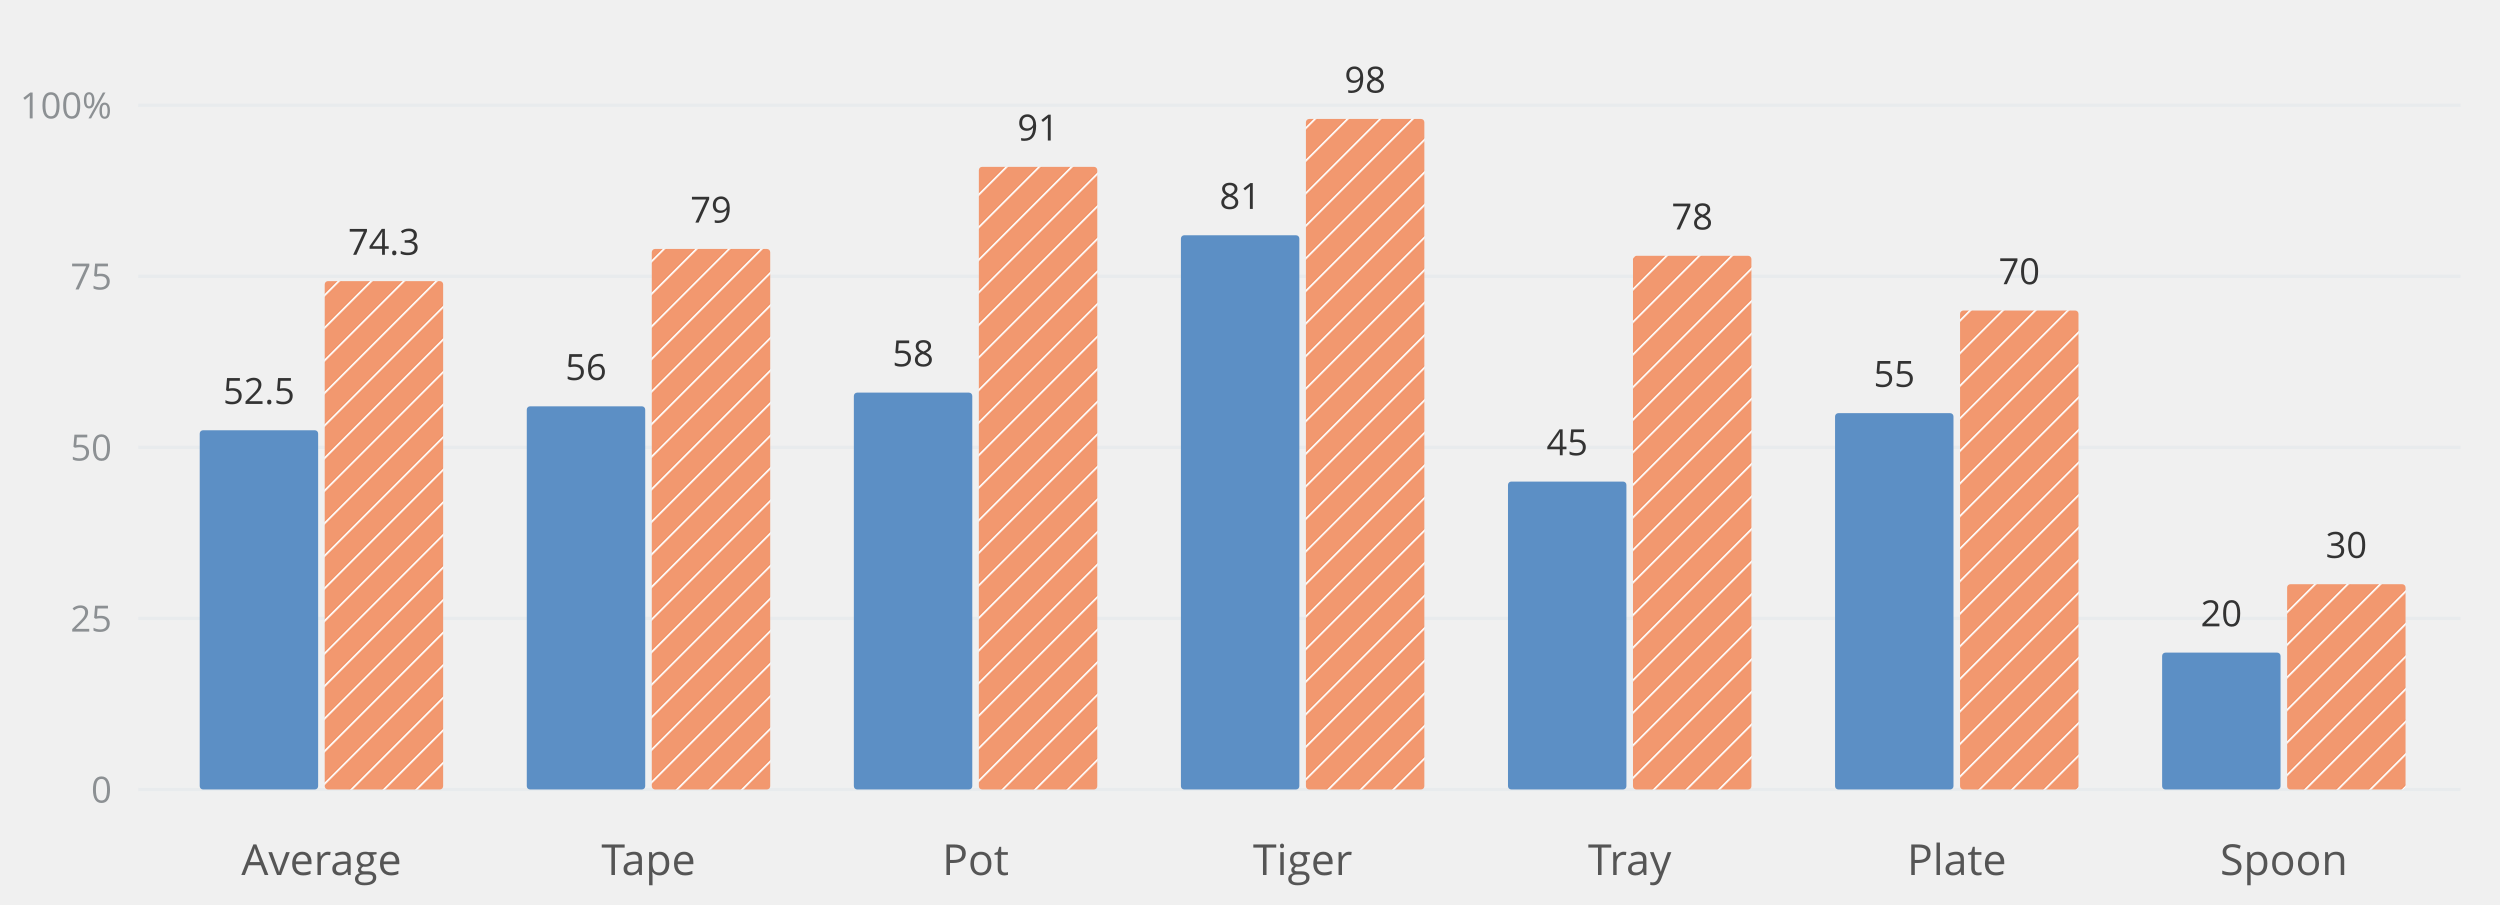
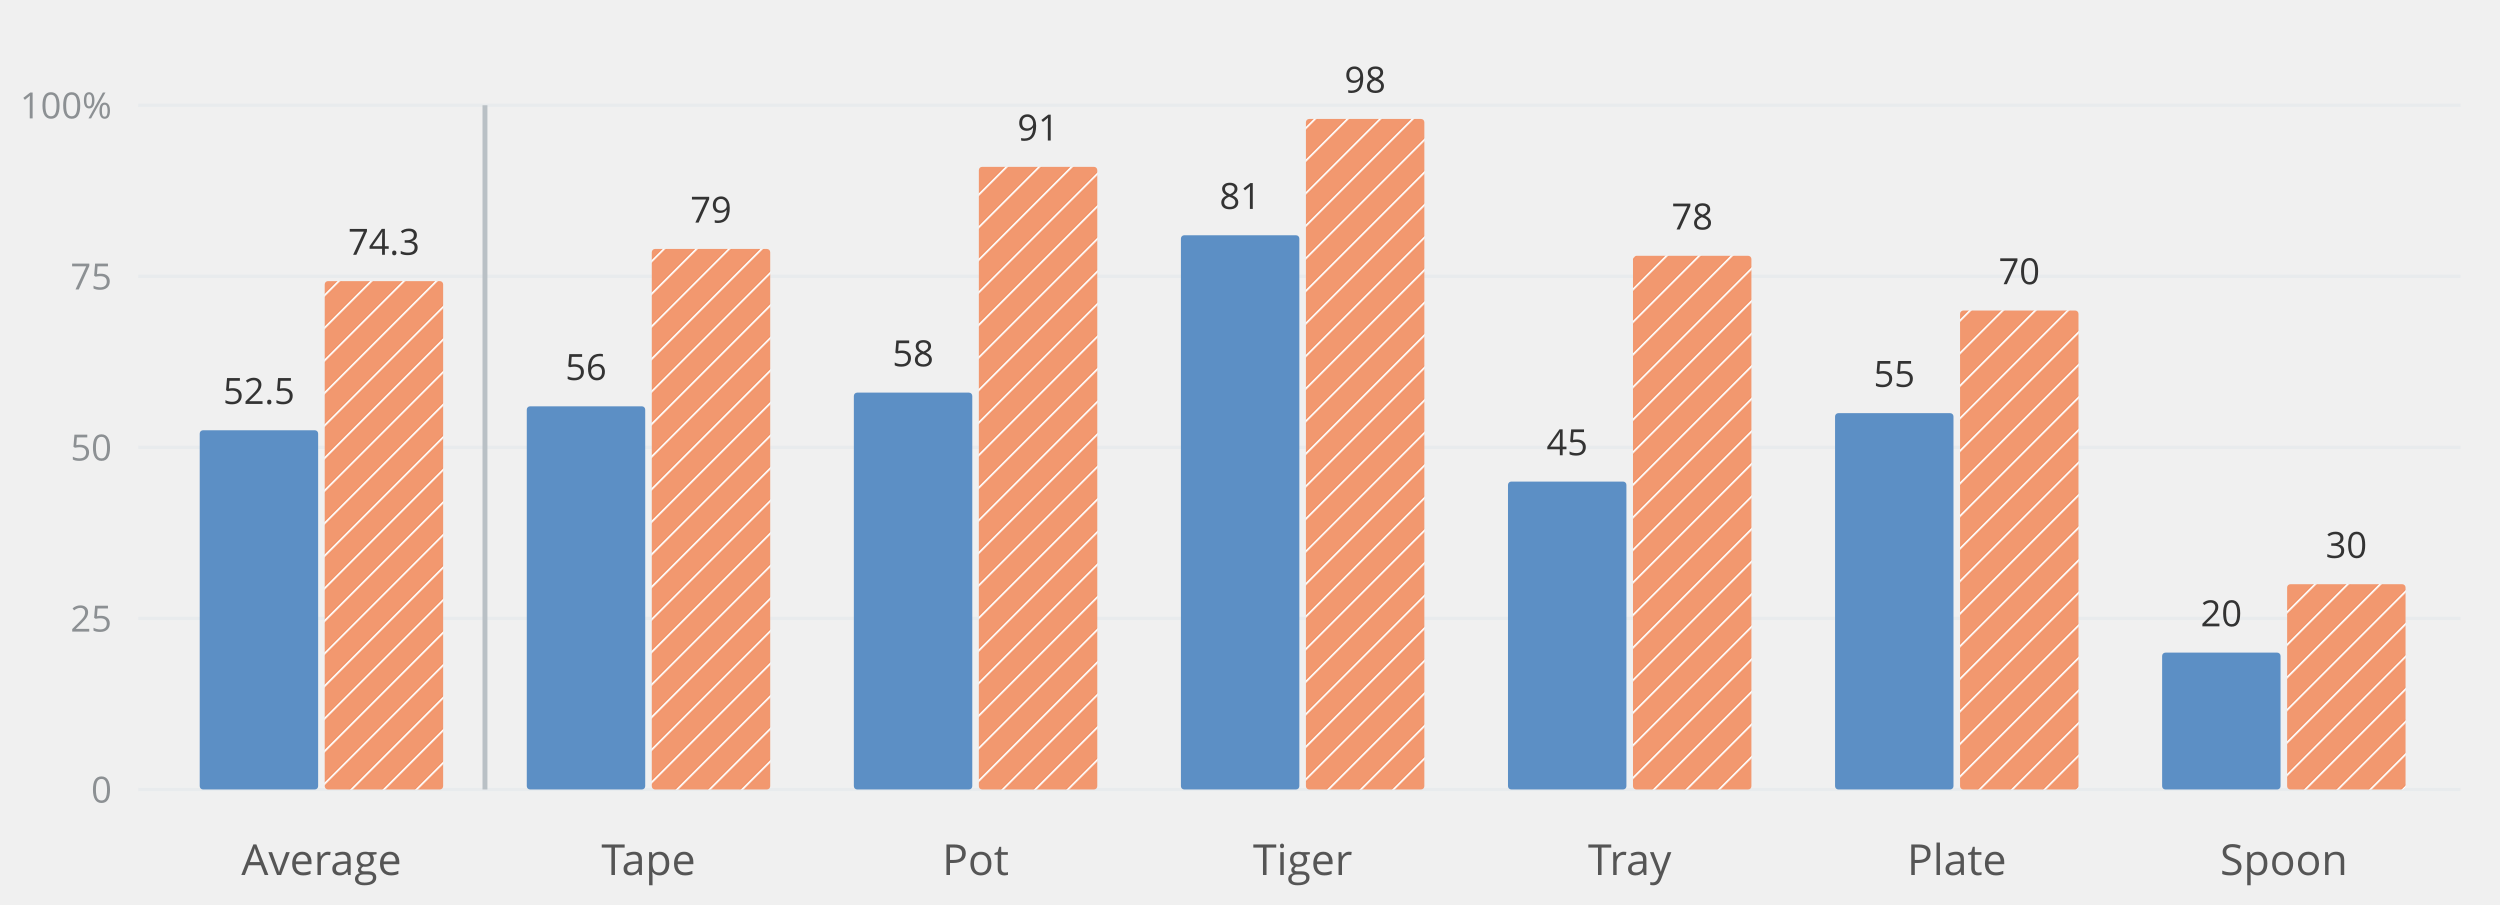
<svg xmlns="http://www.w3.org/2000/svg" width="760" height="275" viewBox="0 0 760 275" role="img" aria-labelledby="title desc">
  <defs>
    <pattern id="hatch" width="7" height="7" patternUnits="userSpaceOnUse" patternTransform="rotate(45)">
      <rect width="7" height="7" fill="#f2986f" />
      <path d="M0 0V7" stroke="#fff" stroke-width="1" />
    </pattern>
  </defs>
  <style>text{font-family:"Avenir Next",Avenir,"Open Sans",sans-serif;fill:#555;font-size:13px}.tick{fill:#8c9093;font-size:11px}.value{fill:#333;font-size:11px}.grid{stroke:#e8ebed;stroke-width:1}</style>
  <line class="grid" x1="42" x2="748" y1="240.0" y2="240.0" />
  <text class="tick" x="34" y="244.0" text-anchor="end">0</text>
  <line class="grid" x1="42" x2="748" y1="188.0" y2="188.0" />
  <text class="tick" x="34" y="192.0" text-anchor="end">25</text>
  <line class="grid" x1="42" x2="748" y1="136.0" y2="136.0" />
  <text class="tick" x="34" y="140.0" text-anchor="end">50</text>
  <line class="grid" x1="42" x2="748" y1="84.0" y2="84.0" />
  <text class="tick" x="34" y="88.0" text-anchor="end">75</text>
  <line class="grid" x1="42" x2="748" y1="32.0" y2="32.0" />
  <text class="tick" x="34" y="36.0" text-anchor="end">100%</text>
+   <line class="rp-divider" x1="147.429" x2="147.429" y1="32" y2="240" stroke="#b9c0c5" stroke-width="1.5" />
  <rect x="60.714" y="130.8" width="36" height="109.2" rx="1" fill="#5c8fc5" />
  <text class="value" x="78.714" y="122.8" text-anchor="middle">52.5</text>
  <rect x="98.714" y="85.456" width="36" height="154.544" rx="1" fill="url(#hatch)" />
  <text class="value" x="116.714" y="77.456" text-anchor="middle">74.3</text>
  <text x="97.714" y="266" text-anchor="middle">Average</text>
  <rect x="160.143" y="123.52" width="36" height="116.48" rx="1" fill="#5c8fc5" />
  <text class="value" x="178.143" y="115.52" text-anchor="middle">56</text>
  <rect x="198.143" y="75.68" width="36" height="164.32" rx="1" fill="url(#hatch)" />
  <text class="value" x="216.143" y="67.68" text-anchor="middle">79</text>
  <text x="197.143" y="266" text-anchor="middle">Tape</text>
  <rect x="259.571" y="119.36" width="36" height="120.64" rx="1" fill="#5c8fc5" />
  <text class="value" x="277.571" y="111.36" text-anchor="middle">58</text>
  <rect x="297.571" y="50.72" width="36" height="189.28" rx="1" fill="url(#hatch)" />
  <text class="value" x="315.571" y="42.72" text-anchor="middle">91</text>
  <text x="296.571" y="266" text-anchor="middle">Pot</text>
  <rect x="359.0" y="71.52" width="36" height="168.48" rx="1" fill="#5c8fc5" />
  <text class="value" x="377.0" y="63.52" text-anchor="middle">81</text>
  <rect x="397.0" y="36.16" width="36" height="203.84" rx="1" fill="url(#hatch)" />
  <text class="value" x="415.0" y="28.16" text-anchor="middle">98</text>
  <text x="396.0" y="266" text-anchor="middle">Tiger</text>
  <rect x="458.429" y="146.4" width="36" height="93.6" rx="1" fill="#5c8fc5" />
  <text class="value" x="476.429" y="138.4" text-anchor="middle">45</text>
  <rect x="496.429" y="77.76" width="36" height="162.24" rx="1" fill="url(#hatch)" />
  <text class="value" x="514.429" y="69.76" text-anchor="middle">78</text>
  <text x="495.429" y="266" text-anchor="middle">Tray</text>
  <rect x="557.857" y="125.6" width="36" height="114.4" rx="1" fill="#5c8fc5" />
  <text class="value" x="575.857" y="117.6" text-anchor="middle">55</text>
  <rect x="595.857" y="94.4" width="36" height="145.6" rx="1" fill="url(#hatch)" />
  <text class="value" x="613.857" y="86.4" text-anchor="middle">70</text>
  <text x="594.857" y="266" text-anchor="middle">Plate</text>
  <rect x="657.286" y="198.4" width="36" height="41.6" rx="1" fill="#5c8fc5" />
  <text class="value" x="675.286" y="190.4" text-anchor="middle">20</text>
  <rect x="695.286" y="177.6" width="36" height="62.4" rx="1" fill="url(#hatch)" />
  <text class="value" x="713.286" y="169.6" text-anchor="middle">30</text>
  <text x="694.286" y="266" text-anchor="middle">Spoon</text>
</svg>
